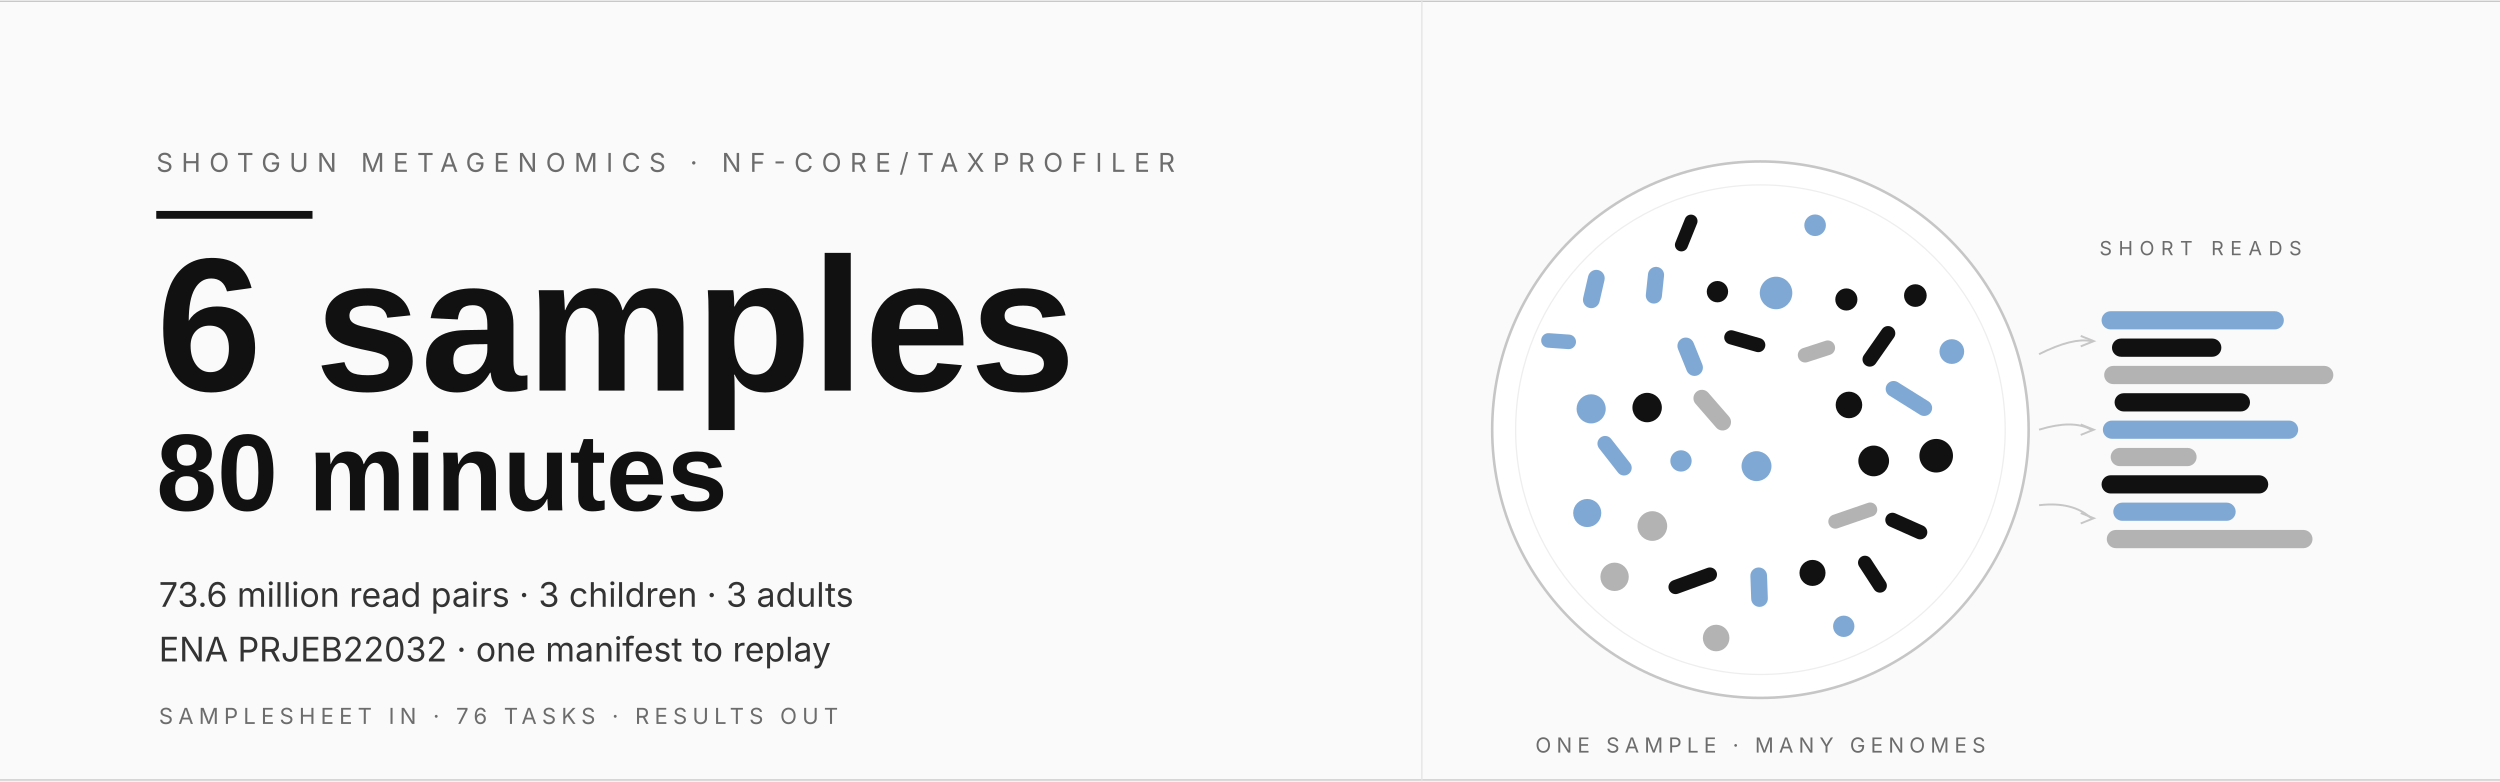
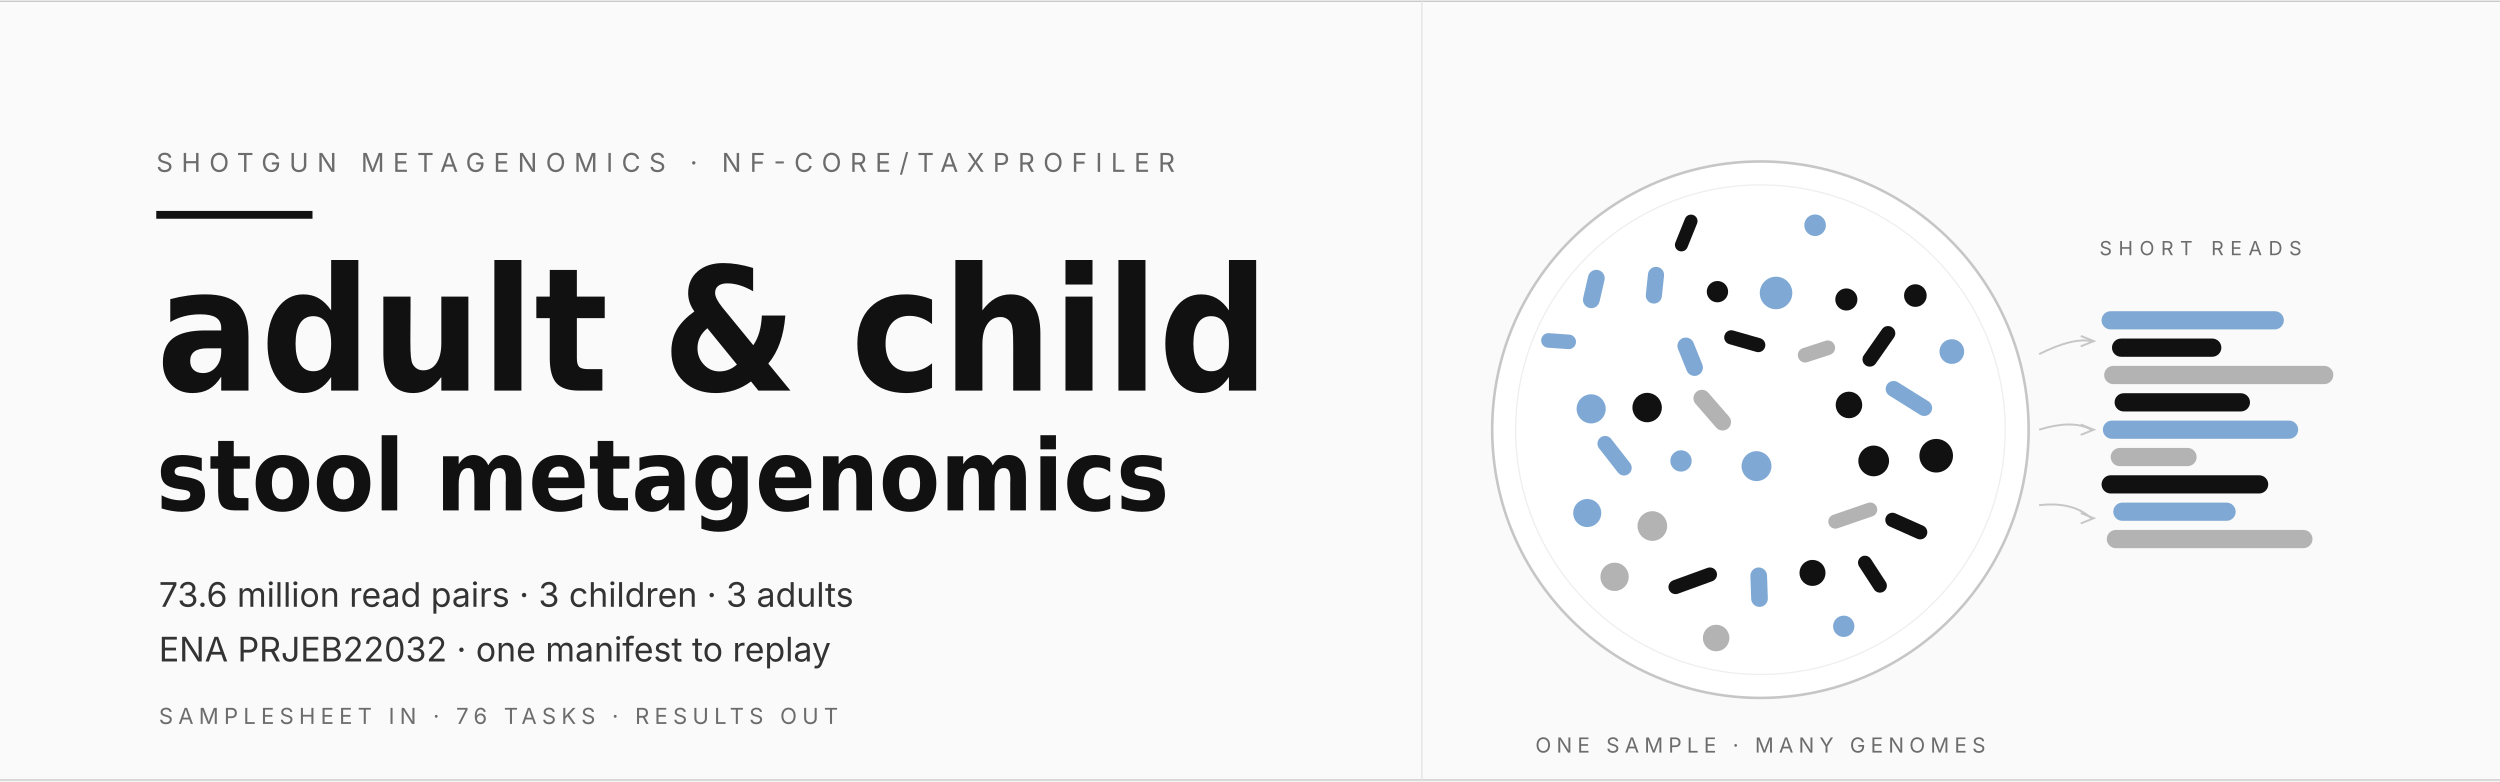
<svg xmlns="http://www.w3.org/2000/svg" width="1920" height="600" viewBox="0 0 1920 600" fill="none" role="img" aria-label="Shotgun metagenomics: many microbes in one stool sample, sequenced as short reads and classified into taxa">
  <rect width="1920" height="600" fill="#fafafa" />
  <line x1="0" y1="1" x2="1920" y2="1" stroke="#c6c6c6" />
  <line x1="0" y1="599" x2="1920" y2="599" stroke="#c6c6c6" />
  <line x1="1092" y1="0" x2="1092" y2="600" stroke="#e3e3e3" />
  <text x="120" y="132" font-family="Inter, Arial, sans-serif" font-size="20" letter-spacing="6.5" fill="#6c6c6c">SHOTGUN METAGENOMICS · NF-CORE/TAXPROFILER</text>
  <rect x="120" y="162" width="120" height="6" fill="#111111" />
-   <text x="120" y="300" font-family="'Barlow Condensed', 'Arial Narrow', Arial, sans-serif" font-size="146" font-weight="700" fill="#111111">6 samples</text>
-   <text x="120" y="392" font-family="'Barlow Condensed', 'Arial Narrow', Arial, sans-serif" font-size="84" font-weight="700" fill="#111111">80 minutes</text>
+   <text x="120" y="300" font-family="'Ubuntu Condensed', 'DejaVu Sans Condensed', sans-serif" font-size="132" font-weight="700" fill="#111111">adult &amp; child</text>
+   <text x="120" y="392" font-family="'Ubuntu Condensed', 'DejaVu Sans Condensed', sans-serif" font-size="76" font-weight="700" fill="#111111">stool metagenomics</text>
  <text x="122" y="466" font-family="Inter, Arial, sans-serif" font-size="26" fill="#333333">73.6 million read pairs · 3 children · 3 adults</text>
  <text x="122" y="508" font-family="Inter, Arial, sans-serif" font-size="26" fill="#333333">ENA PRJEB22032 · one manifest to replay</text>
  <text x="122" y="556" font-family="Inter, Arial, sans-serif" font-size="17" letter-spacing="4" fill="#6c6c6c">SAMPLESHEET IN · 76 TASKS · RESULTS OUT</text>
  <text x="1690" y="196" text-anchor="middle" font-family="Inter, Arial, sans-serif" font-size="15" letter-spacing="5" fill="#6c6c6c">SHORT READS</text>
  <text x="1352" y="578" text-anchor="middle" font-family="Inter, Arial, sans-serif" font-size="16" letter-spacing="4" fill="#6c6c6c">ONE SAMPLE · MANY GENOMES</text>
  <circle cx="1352" cy="330" r="206" fill="#ffffff" stroke="#c6c6c6" stroke-width="2" />
  <circle cx="1352" cy="330" r="188" fill="none" stroke="#eeeeee" stroke-width="1" />
  <rect x="-14.9" y="-5.0" width="29.7" height="10.0" rx="5.0" fill="#111111" transform="translate(1295 179) rotate(112)" />
  <circle cx="1394" cy="173" r="8.3" fill="#7fa9d4" />
  <rect x="-15.0" y="-6.5" width="29.9" height="12.9" rx="6.5" fill="#7fa9d4" transform="translate(1224 222) rotate(103)" />
  <rect x="-14.1" y="-6.2" width="28.3" height="12.4" rx="6.2" fill="#7fa9d4" transform="translate(1271 219) rotate(96)" />
  <circle cx="1319" cy="224" r="8.2" fill="#111111" />
  <circle cx="1364" cy="225" r="12.5" fill="#7fa9d4" />
  <circle cx="1418" cy="230" r="8.5" fill="#111111" />
  <circle cx="1471" cy="227" r="8.7" fill="#111111" />
  <rect x="-13.4" y="-5.6" width="26.8" height="11.2" rx="5.6" fill="#7fa9d4" transform="translate(1197 262) rotate(4)" />
  <rect x="-15.4" y="-6.5" width="30.8" height="12.9" rx="6.5" fill="#7fa9d4" transform="translate(1298 274) rotate(68)" />
  <rect x="-16.2" y="-5.4" width="32.4" height="10.9" rx="5.4" fill="#111111" transform="translate(1340 262) rotate(16)" />
  <rect x="-14.8" y="-5.6" width="29.5" height="11.3" rx="5.6" fill="#b3b3b3" transform="translate(1395 270) rotate(162)" />
  <rect x="-17.8" y="-5.6" width="35.6" height="11.2" rx="5.6" fill="#111111" transform="translate(1443 266) rotate(125)" />
  <circle cx="1499" cy="270" r="9.5" fill="#7fa9d4" />
  <circle cx="1222" cy="314" r="11.2" fill="#7fa9d4" />
  <circle cx="1265" cy="313" r="11.3" fill="#111111" />
  <rect x="-18.6" y="-6.5" width="37.2" height="13.0" rx="6.5" fill="#b3b3b3" transform="translate(1315 315) rotate(49)" />
  <circle cx="1420" cy="311" r="10.2" fill="#111111" />
  <rect x="-19.9" y="-6.1" width="39.9" height="12.2" rx="6.1" fill="#7fa9d4" transform="translate(1466 306) rotate(32)" />
  <rect x="-17.7" y="-5.9" width="35.4" height="11.8" rx="5.9" fill="#7fa9d4" transform="translate(1240 350) rotate(52)" />
  <circle cx="1291" cy="354" r="8.2" fill="#7fa9d4" />
  <circle cx="1349" cy="358" r="11.5" fill="#7fa9d4" />
  <circle cx="1439" cy="354" r="11.8" fill="#111111" />
  <circle cx="1487" cy="350" r="12.9" fill="#111111" />
  <circle cx="1219" cy="394" r="10.8" fill="#7fa9d4" />
  <circle cx="1269" cy="404" r="11.4" fill="#b3b3b3" />
  <rect x="-19.5" y="-5.4" width="39.1" height="10.9" rx="5.4" fill="#b3b3b3" transform="translate(1423 396) rotate(161)" />
  <rect x="-17.1" y="-5.5" width="34.3" height="11.0" rx="5.5" fill="#111111" transform="translate(1464 404) rotate(24)" />
  <circle cx="1240" cy="443" r="10.9" fill="#b3b3b3" />
  <rect x="-19.5" y="-5.5" width="39.0" height="10.9" rx="5.5" fill="#111111" transform="translate(1300 446) rotate(160)" />
  <rect x="-15.2" y="-6.4" width="30.3" height="12.8" rx="6.4" fill="#7fa9d4" transform="translate(1351 451) rotate(88)" />
  <circle cx="1392" cy="440" r="10.0" fill="#111111" />
  <rect x="-15.9" y="-5.4" width="31.8" height="10.7" rx="5.4" fill="#111111" transform="translate(1438 441) rotate(57)" />
  <circle cx="1318" cy="490" r="10.2" fill="#b3b3b3" />
  <circle cx="1416" cy="481" r="8.2" fill="#7fa9d4" />
  <rect x="1614" y="239" width="140" height="14" rx="7.0" fill="#7fa9d4" />
  <rect x="1622" y="260" width="84" height="14" rx="7.0" fill="#111111" />
  <rect x="1616" y="281" width="176" height="14" rx="7.0" fill="#b3b3b3" />
  <rect x="1624" y="302" width="104" height="14" rx="7.0" fill="#111111" />
  <rect x="1615" y="323" width="150" height="14" rx="7.0" fill="#7fa9d4" />
  <rect x="1621" y="344" width="66" height="14" rx="7.0" fill="#b3b3b3" />
  <rect x="1614" y="365" width="128" height="14" rx="7.0" fill="#111111" />
  <rect x="1623" y="386" width="94" height="14" rx="7.0" fill="#7fa9d4" />
  <rect x="1618" y="407" width="158" height="14" rx="7.0" fill="#b3b3b3" />
  <path d="M1566 272 Q1592 259.0 1606 262" stroke="#c6c6c6" stroke-width="1.5" fill="none" />
  <path d="M1598 258 L1608 262 L1598 266" stroke="#c6c6c6" stroke-width="1.5" fill="none" />
  <path d="M1566 330 Q1592 322.0 1606 330" stroke="#c6c6c6" stroke-width="1.5" fill="none" />
  <path d="M1598 326 L1608 330 L1598 334" stroke="#c6c6c6" stroke-width="1.5" fill="none" />
  <path d="M1566 388 Q1592 385.0 1606 398" stroke="#c6c6c6" stroke-width="1.5" fill="none" />
  <path d="M1598 394 L1608 398 L1598 402" stroke="#c6c6c6" stroke-width="1.5" fill="none" />
</svg>
